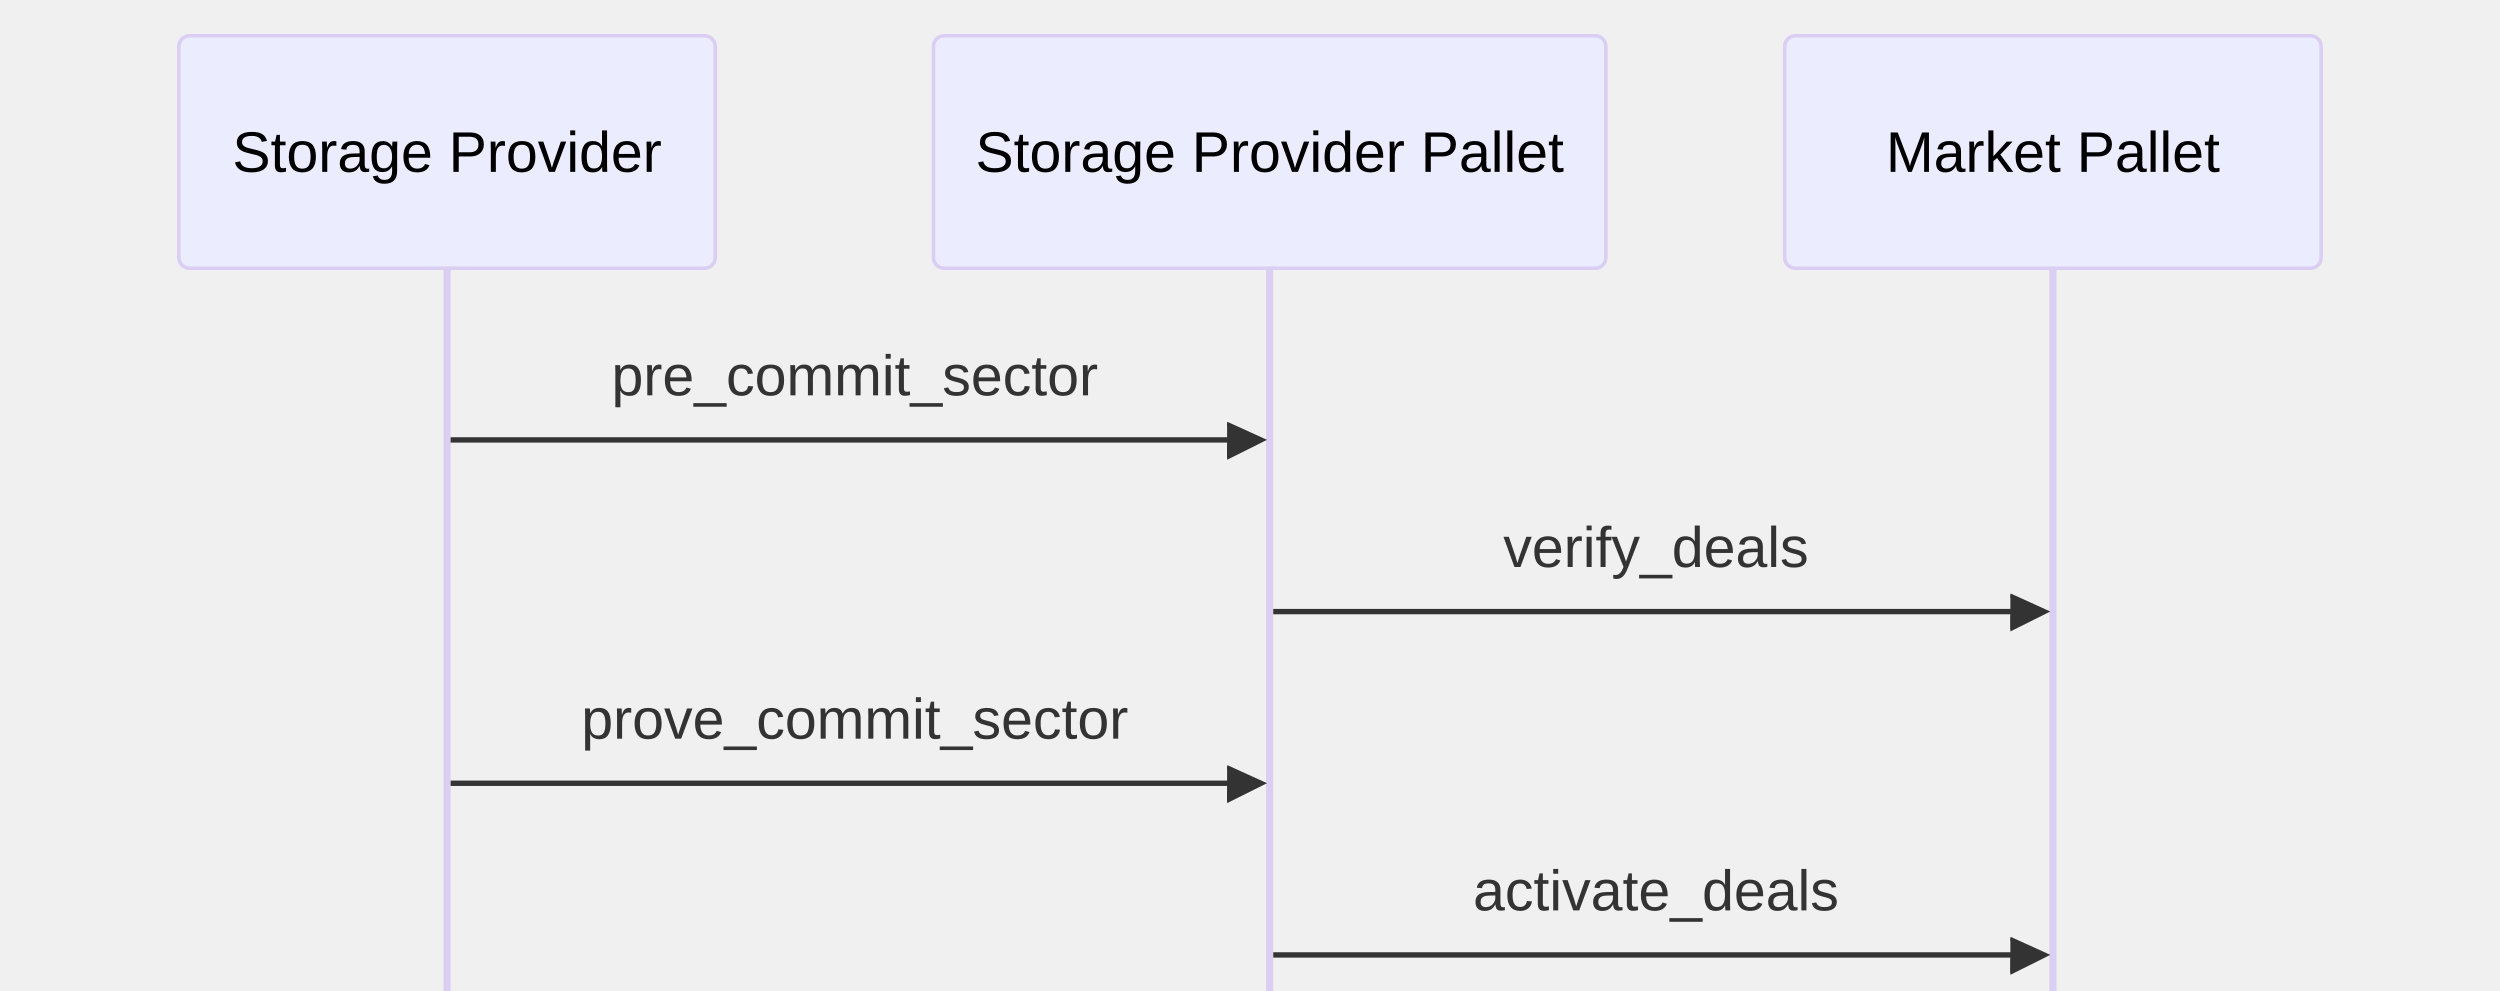
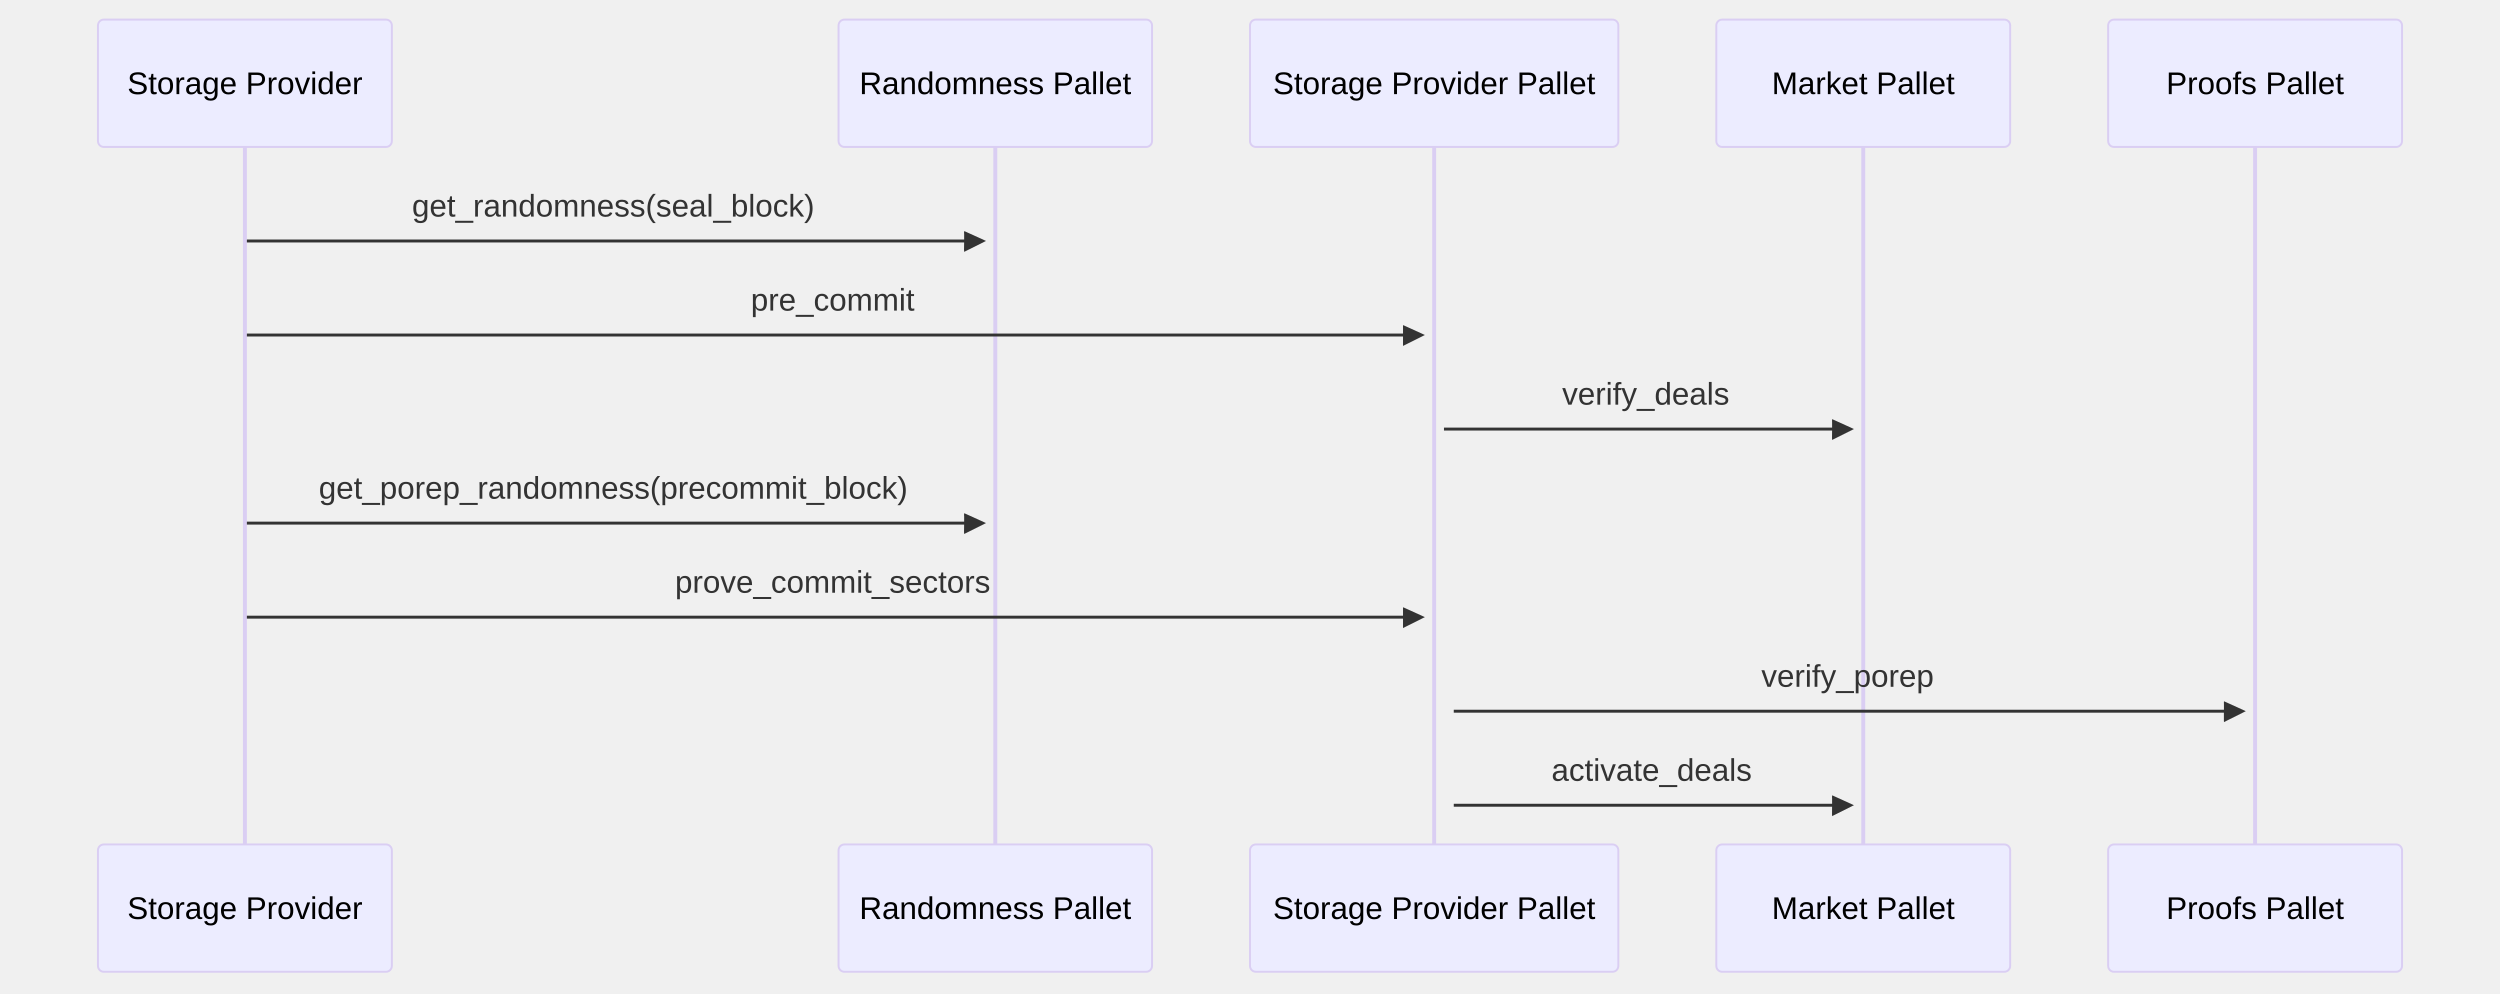
- <svg xmlns="http://www.w3.org/2000/svg" aria-roledescription="sequence" role="graphics-document document" viewBox="-50 -10 699 277" style="max-width: 100%;" width="100%" id="graph-div" height="100%">
+ <svg xmlns="http://www.w3.org/2000/svg" aria-roledescription="sequence" role="graphics-document document" viewBox="-50 -10 1276 507" style="max-width: 100%;" width="100%" id="graph-div" height="100%">
  <g>
-     <line name="Market Pallet" stroke="#999" stroke-width="0.5px" class="actor-line 200" y2="300" x2="524" y1="5" x1="524" id="actor1200" />
-     <g id="root-1200">
-       <rect class="actor actor-top" ry="3" rx="3" name="Market Pallet" height="65" width="150" stroke="#666" fill="#eaeaea" y="0" x="449" />
-       <text class="actor actor-box" alignment-baseline="central" dominant-baseline="central" style="text-anchor: middle; font-size: 16px; font-weight: 400;" y="32.5" x="524">
-         <tspan dy="0" x="524">Market Pallet</tspan>
+     <rect class="actor actor-bottom" ry="3" rx="3" name="Proofs Pallet" height="65" width="150" stroke="#666" fill="#eaeaea" y="421" x="1026" />
+     <text class="actor actor-box" alignment-baseline="central" dominant-baseline="central" style="text-anchor: middle; font-size: 16px; font-weight: 400;" y="453.5" x="1101">
+       <tspan dy="0" x="1101">Proofs Pallet</tspan>
+     </text>
+   </g>
+   <g>
+     <rect class="actor actor-bottom" ry="3" rx="3" name="Market Pallet" height="65" width="150" stroke="#666" fill="#eaeaea" y="421" x="826" />
+     <text class="actor actor-box" alignment-baseline="central" dominant-baseline="central" style="text-anchor: middle; font-size: 16px; font-weight: 400;" y="453.5" x="901">
+       <tspan dy="0" x="901">Market Pallet</tspan>
+     </text>
+   </g>
+   <g>
+     <rect class="actor actor-bottom" ry="3" rx="3" name="Storage Provider Pallet" height="65" width="188" stroke="#666" fill="#eaeaea" y="421" x="588" />
+     <text class="actor actor-box" alignment-baseline="central" dominant-baseline="central" style="text-anchor: middle; font-size: 16px; font-weight: 400;" y="453.5" x="682">
+       <tspan dy="0" x="682">Storage Provider Pallet</tspan>
+     </text>
+   </g>
+   <g>
+     <rect class="actor actor-bottom" ry="3" rx="3" name="Randomness Pallet" height="65" width="160" stroke="#666" fill="#eaeaea" y="421" x="378" />
+     <text class="actor actor-box" alignment-baseline="central" dominant-baseline="central" style="text-anchor: middle; font-size: 16px; font-weight: 400;" y="453.5" x="458">
+       <tspan dy="0" x="458">Randomness Pallet</tspan>
+     </text>
+   </g>
+   <g>
+     <rect class="actor actor-bottom" ry="3" rx="3" name="Storage Provider" height="65" width="150" stroke="#666" fill="#eaeaea" y="421" x="0" />
+     <text class="actor actor-box" alignment-baseline="central" dominant-baseline="central" style="text-anchor: middle; font-size: 16px; font-weight: 400;" y="453.5" x="75">
+       <tspan dy="0" x="75">Storage Provider</tspan>
+     </text>
+   </g>
+   <g>
+     <line name="Proofs Pallet" stroke="#999" stroke-width="0.5px" class="actor-line 200" y2="421" x2="1101" y1="65" x1="1101" id="actor794" />
+     <g id="root-794">
+       <rect class="actor actor-top" ry="3" rx="3" name="Proofs Pallet" height="65" width="150" stroke="#666" fill="#eaeaea" y="0" x="1026" />
+       <text class="actor actor-box" alignment-baseline="central" dominant-baseline="central" style="text-anchor: middle; font-size: 16px; font-weight: 400;" y="32.5" x="1101">
+         <tspan dy="0" x="1101">Proofs Pallet</tspan>
      </text>
    </g>
  </g>
  <g>
-     <line name="Storage Provider Pallet" stroke="#999" stroke-width="0.5px" class="actor-line 200" y2="300" x2="305" y1="5" x1="305" id="actor1199" />
-     <g id="root-1199">
-       <rect class="actor actor-top" ry="3" rx="3" name="Storage Provider Pallet" height="65" width="188" stroke="#666" fill="#eaeaea" y="0" x="211" />
-       <text class="actor actor-box" alignment-baseline="central" dominant-baseline="central" style="text-anchor: middle; font-size: 16px; font-weight: 400;" y="32.5" x="305">
-         <tspan dy="0" x="305">Storage Provider Pallet</tspan>
+     <line name="Market Pallet" stroke="#999" stroke-width="0.5px" class="actor-line 200" y2="421" x2="901" y1="65" x1="901" id="actor793" />
+     <g id="root-793">
+       <rect class="actor actor-top" ry="3" rx="3" name="Market Pallet" height="65" width="150" stroke="#666" fill="#eaeaea" y="0" x="826" />
+       <text class="actor actor-box" alignment-baseline="central" dominant-baseline="central" style="text-anchor: middle; font-size: 16px; font-weight: 400;" y="32.5" x="901">
+         <tspan dy="0" x="901">Market Pallet</tspan>
      </text>
    </g>
  </g>
  <g>
-     <line name="Storage Provider" stroke="#999" stroke-width="0.5px" class="actor-line 200" y2="300" x2="75" y1="5" x1="75" id="actor1198" />
-     <g id="root-1198">
+     <line name="Storage Provider Pallet" stroke="#999" stroke-width="0.5px" class="actor-line 200" y2="421" x2="682" y1="65" x1="682" id="actor792" />
+     <g id="root-792">
+       <rect class="actor actor-top" ry="3" rx="3" name="Storage Provider Pallet" height="65" width="188" stroke="#666" fill="#eaeaea" y="0" x="588" />
+       <text class="actor actor-box" alignment-baseline="central" dominant-baseline="central" style="text-anchor: middle; font-size: 16px; font-weight: 400;" y="32.5" x="682">
+         <tspan dy="0" x="682">Storage Provider Pallet</tspan>
+       </text>
+     </g>
+   </g>
+   <g>
+     <line name="Randomness Pallet" stroke="#999" stroke-width="0.5px" class="actor-line 200" y2="421" x2="458" y1="65" x1="458" id="actor791" />
+     <g id="root-791">
+       <rect class="actor actor-top" ry="3" rx="3" name="Randomness Pallet" height="65" width="160" stroke="#666" fill="#eaeaea" y="0" x="378" />
+       <text class="actor actor-box" alignment-baseline="central" dominant-baseline="central" style="text-anchor: middle; font-size: 16px; font-weight: 400;" y="32.5" x="458">
+         <tspan dy="0" x="458">Randomness Pallet</tspan>
+       </text>
+     </g>
+   </g>
+   <g>
+     <line name="Storage Provider" stroke="#999" stroke-width="0.5px" class="actor-line 200" y2="421" x2="75" y1="65" x1="75" id="actor790" />
+     <g id="root-790">
      <rect class="actor actor-top" ry="3" rx="3" name="Storage Provider" height="65" width="150" stroke="#666" fill="#eaeaea" y="0" x="0" />
      <text class="actor actor-box" alignment-baseline="central" dominant-baseline="central" style="text-anchor: middle; font-size: 16px; font-weight: 400;" y="32.5" x="75">
        <tspan dy="0" x="75">Storage Provider</tspan>
      </text>
    </g>
  </g>
  <style>#graph-div{font-family:"trebuchet ms",verdana,arial,sans-serif;font-size:16px;fill:#333;}#graph-div .error-icon{fill:#552222;}#graph-div .error-text{fill:#552222;stroke:#552222;}#graph-div .edge-thickness-normal{stroke-width:1px;}#graph-div .edge-thickness-thick{stroke-width:3.5px;}#graph-div .edge-pattern-solid{stroke-dasharray:0;}#graph-div .edge-thickness-invisible{stroke-width:0;fill:none;}#graph-div .edge-pattern-dashed{stroke-dasharray:3;}#graph-div .edge-pattern-dotted{stroke-dasharray:2;}#graph-div .marker{fill:#333333;stroke:#333333;}#graph-div .marker.cross{stroke:#333333;}#graph-div svg{font-family:"trebuchet ms",verdana,arial,sans-serif;font-size:16px;}#graph-div p{margin:0;}#graph-div .actor{stroke:hsl(259.626, 59.777%, 87.902%);fill:#ECECFF;}#graph-div text.actor&gt;tspan{fill:black;stroke:none;}#graph-div .actor-line{stroke:hsl(259.626, 59.777%, 87.902%);}#graph-div .messageLine0{stroke-width:1.5;stroke-dasharray:none;stroke:#333;}#graph-div .messageLine1{stroke-width:1.5;stroke-dasharray:2,2;stroke:#333;}#graph-div #arrowhead path{fill:#333;stroke:#333;}#graph-div .sequenceNumber{fill:white;}#graph-div #sequencenumber{fill:#333;}#graph-div #crosshead path{fill:#333;stroke:#333;}#graph-div .messageText{fill:#333;stroke:none;}#graph-div .labelBox{stroke:hsl(259.626, 59.777%, 87.902%);fill:#ECECFF;}#graph-div .labelText,#graph-div .labelText&gt;tspan{fill:black;stroke:none;}#graph-div .loopText,#graph-div .loopText&gt;tspan{fill:black;stroke:none;}#graph-div .loopLine{stroke-width:2px;stroke-dasharray:2,2;stroke:hsl(259.626, 59.777%, 87.902%);fill:hsl(259.626, 59.777%, 87.902%);}#graph-div .note{stroke:#aaaa33;fill:#fff5ad;}#graph-div .noteText,#graph-div .noteText&gt;tspan{fill:black;stroke:none;}#graph-div .activation0{fill:#f4f4f4;stroke:#666;}#graph-div .activation1{fill:#f4f4f4;stroke:#666;}#graph-div .activation2{fill:#f4f4f4;stroke:#666;}#graph-div .actorPopupMenu{position:absolute;}#graph-div .actorPopupMenuPanel{position:absolute;fill:#ECECFF;box-shadow:0px 8px 16px 0px rgba(0,0,0,0.2);filter:drop-shadow(3px 5px 2px rgb(0 0 0 / 0.4));}#graph-div .actor-man line{stroke:hsl(259.626, 59.777%, 87.902%);fill:#ECECFF;}#graph-div .actor-man circle,#graph-div line{stroke:hsl(259.626, 59.777%, 87.902%);fill:#ECECFF;stroke-width:2px;}#graph-div :root{--mermaid-font-family:"trebuchet ms",verdana,arial,sans-serif;}</style>
  <g />
  <defs>
    <symbol height="24" width="24" id="computer">
      <path d="M2 2v13h20v-13h-20zm18 11h-16v-9h16v9zm-10.228 6l.466-1h3.524l.467 1h-4.457zm14.228 3h-24l2-6h2.104l-1.33 4h18.45l-1.297-4h2.073l2 6zm-5-10h-14v-7h14v7z" transform="scale(.5)" />
    </symbol>
  </defs>
  <defs>
    <symbol clip-rule="evenodd" fill-rule="evenodd" id="database">
      <path d="M12.258.001l.256.004.255.005.253.008.251.01.249.012.247.015.246.016.242.019.241.02.239.023.236.024.233.027.231.028.229.031.225.032.223.034.22.036.217.038.214.04.211.041.208.043.205.045.201.046.198.048.194.05.191.051.187.053.183.054.18.056.175.057.172.059.168.06.163.061.16.063.155.064.15.066.074.033.073.033.071.034.07.034.069.035.068.035.067.035.066.035.064.036.064.036.062.036.06.036.06.037.058.037.058.037.055.038.055.038.053.038.052.038.051.039.05.039.048.039.047.039.045.04.044.04.043.04.041.04.04.041.039.041.037.041.036.041.034.041.033.042.032.042.03.042.029.042.027.042.026.043.024.043.023.043.021.043.02.043.018.044.017.043.015.044.013.044.012.044.011.045.009.044.007.045.006.045.004.045.002.045.001.045v17l-.001.045-.002.045-.004.045-.006.045-.007.045-.009.044-.011.045-.012.044-.013.044-.015.044-.017.043-.018.044-.02.043-.021.043-.023.043-.024.043-.026.043-.027.042-.029.042-.03.042-.032.042-.033.042-.034.041-.036.041-.037.041-.039.041-.04.041-.041.04-.043.04-.044.04-.045.04-.047.039-.048.039-.05.039-.051.039-.052.038-.053.038-.055.038-.055.038-.058.037-.058.037-.06.037-.06.036-.062.036-.064.036-.064.036-.066.035-.067.035-.068.035-.069.035-.07.034-.071.034-.073.033-.074.033-.15.066-.155.064-.16.063-.163.061-.168.06-.172.059-.175.057-.18.056-.183.054-.187.053-.191.051-.194.05-.198.048-.201.046-.205.045-.208.043-.211.041-.214.04-.217.038-.22.036-.223.034-.225.032-.229.031-.231.028-.233.027-.236.024-.239.023-.241.02-.242.019-.246.016-.247.015-.249.012-.251.01-.253.008-.255.005-.256.004-.258.001-.258-.001-.256-.004-.255-.005-.253-.008-.251-.01-.249-.012-.247-.015-.245-.016-.243-.019-.241-.02-.238-.023-.236-.024-.234-.027-.231-.028-.228-.031-.226-.032-.223-.034-.22-.036-.217-.038-.214-.04-.211-.041-.208-.043-.204-.045-.201-.046-.198-.048-.195-.05-.19-.051-.187-.053-.184-.054-.179-.056-.176-.057-.172-.059-.167-.06-.164-.061-.159-.063-.155-.064-.151-.066-.074-.033-.072-.033-.072-.034-.07-.034-.069-.035-.068-.035-.067-.035-.066-.035-.064-.036-.063-.036-.062-.036-.061-.036-.06-.037-.058-.037-.057-.037-.056-.038-.055-.038-.053-.038-.052-.038-.051-.039-.049-.039-.049-.039-.046-.039-.046-.04-.044-.04-.043-.04-.041-.04-.04-.041-.039-.041-.037-.041-.036-.041-.034-.041-.033-.042-.032-.042-.03-.042-.029-.042-.027-.042-.026-.043-.024-.043-.023-.043-.021-.043-.02-.043-.018-.044-.017-.043-.015-.044-.013-.044-.012-.044-.011-.045-.009-.044-.007-.045-.006-.045-.004-.045-.002-.045-.001-.045v-17l.001-.045.002-.045.004-.045.006-.045.007-.045.009-.044.011-.045.012-.044.013-.044.015-.044.017-.043.018-.044.02-.043.021-.043.023-.043.024-.043.026-.043.027-.042.029-.042.03-.042.032-.042.033-.042.034-.041.036-.041.037-.041.039-.041.04-.041.041-.04.043-.04.044-.04.046-.04.046-.039.049-.039.049-.039.051-.039.052-.038.053-.038.055-.038.056-.038.057-.037.058-.037.06-.037.061-.036.062-.036.063-.036.064-.036.066-.035.067-.035.068-.035.069-.035.07-.034.072-.034.072-.033.074-.033.151-.066.155-.064.159-.063.164-.061.167-.06.172-.059.176-.057.179-.056.184-.054.187-.053.19-.051.195-.05.198-.048.201-.046.204-.045.208-.043.211-.041.214-.04.217-.038.22-.036.223-.034.226-.032.228-.031.231-.028.234-.027.236-.024.238-.023.241-.02.243-.019.245-.016.247-.015.249-.012.251-.01.253-.008.255-.005.256-.004.258-.001.258.001zm-9.258 20.499v.01l.001.021.003.021.004.022.005.021.006.022.007.022.009.023.01.022.011.023.012.023.013.023.015.023.016.024.017.023.018.024.019.024.021.024.022.025.023.024.024.025.052.049.056.05.061.051.066.051.07.051.075.051.079.052.084.052.088.052.092.052.097.052.102.051.105.052.11.052.114.051.119.051.123.051.127.05.131.05.135.05.139.048.144.049.147.047.152.047.155.047.16.045.163.045.167.043.171.043.176.041.178.041.183.039.187.039.19.037.194.035.197.035.202.033.204.031.209.03.212.029.216.027.219.025.222.024.226.021.23.02.233.018.236.016.24.015.243.012.246.01.249.008.253.005.256.004.259.001.26-.001.257-.004.254-.005.25-.008.247-.011.244-.012.241-.014.237-.016.233-.018.231-.021.226-.021.224-.024.22-.026.216-.027.212-.028.21-.031.205-.031.202-.034.198-.034.194-.036.191-.037.187-.039.183-.04.179-.04.175-.042.172-.043.168-.044.163-.045.16-.046.155-.046.152-.047.148-.048.143-.049.139-.049.136-.05.131-.05.126-.05.123-.051.118-.052.114-.051.11-.052.106-.052.101-.052.096-.052.092-.052.088-.053.083-.051.079-.052.074-.052.07-.051.065-.051.06-.051.056-.05.051-.05.023-.024.023-.025.021-.024.02-.024.019-.024.018-.024.017-.024.015-.023.014-.024.013-.023.012-.023.01-.023.01-.022.008-.022.006-.022.006-.022.004-.022.004-.021.001-.021.001-.021v-4.127l-.077.055-.08.053-.083.054-.085.053-.087.052-.09.052-.093.051-.095.05-.097.05-.1.049-.102.049-.105.048-.106.047-.109.047-.111.046-.114.045-.115.045-.118.044-.12.043-.122.042-.124.042-.126.041-.128.04-.13.04-.132.038-.134.038-.135.037-.138.037-.139.035-.142.035-.143.034-.144.033-.147.032-.148.031-.15.03-.151.03-.153.029-.154.027-.156.027-.158.026-.159.025-.161.024-.162.023-.163.022-.165.021-.166.02-.167.019-.169.018-.169.017-.171.016-.173.015-.173.014-.175.013-.175.012-.177.011-.178.01-.179.008-.179.008-.181.006-.182.005-.182.004-.184.003-.184.002h-.37l-.184-.002-.184-.003-.182-.004-.182-.005-.181-.006-.179-.008-.179-.008-.178-.01-.176-.011-.176-.012-.175-.013-.173-.014-.172-.015-.171-.016-.17-.017-.169-.018-.167-.019-.166-.02-.165-.021-.163-.022-.162-.023-.161-.024-.159-.025-.157-.026-.156-.027-.155-.027-.153-.029-.151-.03-.15-.03-.148-.031-.146-.032-.145-.033-.143-.034-.141-.035-.14-.035-.137-.037-.136-.037-.134-.038-.132-.038-.13-.04-.128-.04-.126-.041-.124-.042-.122-.042-.12-.044-.117-.043-.116-.045-.113-.045-.112-.046-.109-.047-.106-.047-.105-.048-.102-.049-.1-.049-.097-.05-.095-.05-.093-.052-.09-.051-.087-.052-.085-.053-.083-.054-.08-.054-.077-.054v4.127zm0-5.654v.011l.001.021.003.021.004.021.005.022.006.022.007.022.009.022.01.022.011.023.012.023.013.023.015.024.016.023.017.024.018.024.019.024.021.024.022.024.023.025.024.024.052.05.056.05.061.05.066.051.07.051.075.052.079.051.084.052.088.052.092.052.097.052.102.052.105.052.11.051.114.051.119.052.123.05.127.051.131.05.135.049.139.049.144.048.147.048.152.047.155.046.16.045.163.045.167.044.171.042.176.042.178.04.183.04.187.038.19.037.194.036.197.034.202.033.204.032.209.03.212.028.216.027.219.025.222.024.226.022.23.02.233.018.236.016.24.014.243.012.246.01.249.008.253.006.256.003.259.001.26-.001.257-.003.254-.006.25-.008.247-.01.244-.012.241-.015.237-.016.233-.018.231-.02.226-.022.224-.024.22-.025.216-.027.212-.029.21-.03.205-.032.202-.033.198-.035.194-.036.191-.037.187-.039.183-.039.179-.041.175-.042.172-.043.168-.044.163-.045.16-.045.155-.047.152-.047.148-.048.143-.048.139-.05.136-.049.131-.05.126-.051.123-.051.118-.051.114-.052.11-.052.106-.052.101-.052.096-.052.092-.052.088-.052.083-.052.079-.052.074-.051.07-.052.065-.051.06-.05.056-.051.051-.049.023-.025.023-.024.021-.025.02-.024.019-.024.018-.024.017-.024.015-.023.014-.023.013-.024.012-.022.01-.023.01-.023.008-.022.006-.022.006-.022.004-.021.004-.022.001-.021.001-.021v-4.139l-.077.054-.08.054-.083.054-.085.052-.087.053-.09.051-.093.051-.095.051-.097.05-.1.049-.102.049-.105.048-.106.047-.109.047-.111.046-.114.045-.115.044-.118.044-.12.044-.122.042-.124.042-.126.041-.128.04-.13.039-.132.039-.134.038-.135.037-.138.036-.139.036-.142.035-.143.033-.144.033-.147.033-.148.031-.15.03-.151.03-.153.028-.154.028-.156.027-.158.026-.159.025-.161.024-.162.023-.163.022-.165.021-.166.02-.167.019-.169.018-.169.017-.171.016-.173.015-.173.014-.175.013-.175.012-.177.011-.178.009-.179.009-.179.007-.181.007-.182.005-.182.004-.184.003-.184.002h-.37l-.184-.002-.184-.003-.182-.004-.182-.005-.181-.007-.179-.007-.179-.009-.178-.009-.176-.011-.176-.012-.175-.013-.173-.014-.172-.015-.171-.016-.17-.017-.169-.018-.167-.019-.166-.02-.165-.021-.163-.022-.162-.023-.161-.024-.159-.025-.157-.026-.156-.027-.155-.028-.153-.028-.151-.03-.15-.03-.148-.031-.146-.033-.145-.033-.143-.033-.141-.035-.14-.036-.137-.036-.136-.037-.134-.038-.132-.039-.13-.039-.128-.04-.126-.041-.124-.042-.122-.043-.12-.043-.117-.044-.116-.044-.113-.046-.112-.046-.109-.046-.106-.047-.105-.048-.102-.049-.1-.049-.097-.05-.095-.051-.093-.051-.09-.051-.087-.053-.085-.052-.083-.054-.08-.054-.077-.054v4.139zm0-5.666v.011l.001.02.003.022.004.021.005.022.006.021.007.022.009.023.01.022.011.023.012.023.013.023.015.023.016.024.017.024.018.023.019.024.021.025.022.024.023.024.024.025.052.05.056.05.061.05.066.051.07.051.075.052.079.051.084.052.088.052.092.052.097.052.102.052.105.051.11.052.114.051.119.051.123.051.127.05.131.05.135.05.139.049.144.048.147.048.152.047.155.046.16.045.163.045.167.043.171.043.176.042.178.04.183.04.187.038.19.037.194.036.197.034.202.033.204.032.209.03.212.028.216.027.219.025.222.024.226.021.23.02.233.018.236.017.24.014.243.012.246.01.249.008.253.006.256.003.259.001.26-.001.257-.003.254-.006.25-.008.247-.01.244-.013.241-.014.237-.016.233-.018.231-.02.226-.022.224-.024.22-.025.216-.027.212-.029.21-.03.205-.032.202-.033.198-.035.194-.036.191-.037.187-.039.183-.039.179-.041.175-.042.172-.043.168-.044.163-.045.16-.045.155-.047.152-.047.148-.048.143-.049.139-.049.136-.049.131-.051.126-.05.123-.051.118-.052.114-.051.11-.052.106-.052.101-.052.096-.052.092-.052.088-.052.083-.052.079-.052.074-.052.07-.051.065-.051.06-.051.056-.05.051-.049.023-.025.023-.025.021-.024.02-.024.019-.024.018-.024.017-.024.015-.023.014-.024.013-.023.012-.023.01-.022.01-.023.008-.022.006-.022.006-.022.004-.022.004-.021.001-.021.001-.021v-4.153l-.077.054-.08.054-.083.053-.085.053-.087.053-.09.051-.093.051-.095.051-.097.05-.1.049-.102.048-.105.048-.106.048-.109.046-.111.046-.114.046-.115.044-.118.044-.12.043-.122.043-.124.042-.126.041-.128.04-.13.039-.132.039-.134.038-.135.037-.138.036-.139.036-.142.034-.143.034-.144.033-.147.032-.148.032-.15.03-.151.03-.153.028-.154.028-.156.027-.158.026-.159.024-.161.024-.162.023-.163.023-.165.021-.166.02-.167.019-.169.018-.169.017-.171.016-.173.015-.173.014-.175.013-.175.012-.177.01-.178.01-.179.009-.179.007-.181.006-.182.006-.182.004-.184.003-.184.001-.185.001-.185-.001-.184-.001-.184-.003-.182-.004-.182-.006-.181-.006-.179-.007-.179-.009-.178-.01-.176-.01-.176-.012-.175-.013-.173-.014-.172-.015-.171-.016-.17-.017-.169-.018-.167-.019-.166-.02-.165-.021-.163-.023-.162-.023-.161-.024-.159-.024-.157-.026-.156-.027-.155-.028-.153-.028-.151-.03-.15-.03-.148-.032-.146-.032-.145-.033-.143-.034-.141-.034-.14-.036-.137-.036-.136-.037-.134-.038-.132-.039-.13-.039-.128-.041-.126-.041-.124-.041-.122-.043-.12-.043-.117-.044-.116-.044-.113-.046-.112-.046-.109-.046-.106-.048-.105-.048-.102-.048-.1-.05-.097-.049-.095-.051-.093-.051-.09-.052-.087-.052-.085-.053-.083-.053-.08-.054-.077-.054v4.153zm8.74-8.179l-.257.004-.254.005-.25.008-.247.011-.244.012-.241.014-.237.016-.233.018-.231.021-.226.022-.224.023-.22.026-.216.027-.212.028-.21.031-.205.032-.202.033-.198.034-.194.036-.191.038-.187.038-.183.04-.179.041-.175.042-.172.043-.168.043-.163.045-.16.046-.155.046-.152.048-.148.048-.143.048-.139.049-.136.05-.131.05-.126.051-.123.051-.118.051-.114.052-.11.052-.106.052-.101.052-.096.052-.092.052-.088.052-.083.052-.079.052-.074.051-.07.052-.065.051-.06.05-.056.05-.051.05-.023.025-.023.024-.021.024-.02.025-.019.024-.018.024-.017.023-.015.024-.014.023-.013.023-.012.023-.01.023-.01.022-.008.022-.006.023-.006.021-.004.022-.004.021-.001.021-.001.021.001.021.001.021.004.021.004.022.006.021.006.023.008.022.01.022.01.023.012.023.013.023.014.023.015.024.017.023.018.024.019.024.02.025.021.024.023.024.023.025.051.05.056.05.06.05.065.051.07.052.074.051.079.052.083.052.088.052.092.052.096.052.101.052.106.052.11.052.114.052.118.051.123.051.126.051.131.05.136.05.139.049.143.048.148.048.152.048.155.046.16.046.163.045.168.043.172.043.175.042.179.041.183.04.187.038.191.038.194.036.198.034.202.033.205.032.21.031.212.028.216.027.22.026.224.023.226.022.231.021.233.018.237.016.241.014.244.012.247.011.25.008.254.005.257.004.26.001.26-.001.257-.004.254-.005.25-.008.247-.011.244-.012.241-.014.237-.016.233-.018.231-.021.226-.022.224-.023.22-.026.216-.027.212-.028.21-.031.205-.032.202-.033.198-.034.194-.036.191-.038.187-.038.183-.04.179-.041.175-.042.172-.043.168-.043.163-.045.16-.046.155-.046.152-.048.148-.048.143-.048.139-.049.136-.05.131-.05.126-.051.123-.051.118-.051.114-.052.11-.052.106-.052.101-.052.096-.052.092-.052.088-.052.083-.052.079-.052.074-.051.07-.052.065-.051.06-.05.056-.05.051-.05.023-.025.023-.024.021-.024.02-.025.019-.024.018-.024.017-.023.015-.024.014-.023.013-.023.012-.023.01-.023.01-.022.008-.022.006-.023.006-.021.004-.022.004-.021.001-.021.001-.021-.001-.021-.001-.021-.004-.021-.004-.022-.006-.021-.006-.023-.008-.022-.01-.022-.01-.023-.012-.023-.013-.023-.014-.023-.015-.024-.017-.023-.018-.024-.019-.024-.02-.025-.021-.024-.023-.024-.023-.025-.051-.05-.056-.05-.06-.05-.065-.051-.07-.052-.074-.051-.079-.052-.083-.052-.088-.052-.092-.052-.096-.052-.101-.052-.106-.052-.11-.052-.114-.052-.118-.051-.123-.051-.126-.051-.131-.05-.136-.05-.139-.049-.143-.048-.148-.048-.152-.048-.155-.046-.16-.046-.163-.045-.168-.043-.172-.043-.175-.042-.179-.041-.183-.04-.187-.038-.191-.038-.194-.036-.198-.034-.202-.033-.205-.032-.21-.031-.212-.028-.216-.027-.22-.026-.224-.023-.226-.022-.231-.021-.233-.018-.237-.016-.241-.014-.244-.012-.247-.011-.25-.008-.254-.005-.257-.004-.26-.001-.26.001z" transform="scale(.5)" />
    </symbol>
  </defs>
  <defs>
    <symbol height="24" width="24" id="clock">
      <path d="M12 2c5.514 0 10 4.486 10 10s-4.486 10-10 10-10-4.486-10-10 4.486-10 10-10zm0-2c-6.627 0-12 5.373-12 12s5.373 12 12 12 12-5.373 12-12-5.373-12-12-12zm5.848 12.459c.202.038.202.333.001.372-1.907.361-6.045 1.111-6.547 1.111-.719 0-1.301-.582-1.301-1.301 0-.512.77-5.447 1.125-7.445.034-.192.312-.181.343.014l.985 6.238 5.394 1.011z" transform="scale(.5)" />
    </symbol>
  </defs>
  <defs>
    <marker orient="auto-start-reverse" markerHeight="12" markerWidth="12" markerUnits="userSpaceOnUse" refY="5" refX="7.9" id="arrowhead">
      <path d="M -1 0 L 10 5 L 0 10 z" />
    </marker>
  </defs>
  <defs>
    <marker refY="4.5" refX="4" orient="auto" markerHeight="8" markerWidth="15" id="crosshead">
      <path d="M 1,2 L 6,7 M 6,2 L 1,7" stroke-width="1pt" style="stroke-dasharray: 0px, 0px;" stroke="#000000" fill="none" />
    </marker>
  </defs>
  <defs>
    <marker orient="auto" markerHeight="28" markerWidth="20" refY="7" refX="15.5" id="filled-head">
      <path d="M 18,7 L9,13 L14,7 L9,1 Z" />
    </marker>
  </defs>
  <defs>
    <marker orient="auto" markerHeight="40" markerWidth="60" refY="15" refX="15" id="sequencenumber">
      <circle r="6" cy="15" cx="15" />
    </marker>
  </defs>
-   <text dy="1em" class="messageText" style="font-size: 16px; font-weight: 400;" alignment-baseline="middle" dominant-baseline="middle" text-anchor="middle" y="80" x="189">pre_commit_sector</text>
-   <line marker-end="url(#arrowhead)" style="fill: none;" stroke="none" stroke-width="2" class="messageLine0" y2="113" x2="301" y1="113" x1="76" />
-   <text dy="1em" class="messageText" style="font-size: 16px; font-weight: 400;" alignment-baseline="middle" dominant-baseline="middle" text-anchor="middle" y="128" x="413">verify_deals</text>
-   <line marker-end="url(#arrowhead)" style="fill: none;" stroke="none" stroke-width="2" class="messageLine0" y2="161" x2="520" y1="161" x1="306" />
-   <text dy="1em" class="messageText" style="font-size: 16px; font-weight: 400;" alignment-baseline="middle" dominant-baseline="middle" text-anchor="middle" y="176" x="189">prove_commit_sector</text>
-   <line marker-end="url(#arrowhead)" style="fill: none;" stroke="none" stroke-width="2" class="messageLine0" y2="209" x2="301" y1="209" x1="76" />
-   <text dy="1em" class="messageText" style="font-size: 16px; font-weight: 400;" alignment-baseline="middle" dominant-baseline="middle" text-anchor="middle" y="224" x="413">activate_deals</text>
-   <line marker-end="url(#arrowhead)" style="fill: none;" stroke="none" stroke-width="2" class="messageLine0" y2="257" x2="520" y1="257" x1="306" />
+   <g />
+   <g />
+   <g />
+   <g />
+   <g />
+   <g />
+   <g />
+   <text dy="1em" class="messageText" style="font-size: 16px; font-weight: 400;" alignment-baseline="middle" dominant-baseline="middle" text-anchor="middle" y="80" x="263">get_randomness(seal_block)</text>
+   <line marker-end="url(#arrowhead)" style="fill: none;" stroke="none" stroke-width="2" class="messageLine0" y2="113" x2="450" y1="113" x1="76" />
+   <text dy="1em" class="messageText" style="font-size: 16px; font-weight: 400;" alignment-baseline="middle" dominant-baseline="middle" text-anchor="middle" y="128" x="375">pre_commit</text>
+   <line marker-end="url(#arrowhead)" style="fill: none;" stroke="none" stroke-width="2" class="messageLine0" y2="161" x2="674" y1="161" x1="76" />
+   <text dy="1em" class="messageText" style="font-size: 16px; font-weight: 400;" alignment-baseline="middle" dominant-baseline="middle" text-anchor="middle" y="176" x="790">verify_deals</text>
+   <line marker-end="url(#arrowhead)" style="fill: none;" stroke="none" stroke-width="2" class="messageLine0" y2="209" x2="893" y1="209" x1="687" />
+   <text dy="1em" class="messageText" style="font-size: 16px; font-weight: 400;" alignment-baseline="middle" dominant-baseline="middle" text-anchor="middle" y="224" x="263">get_porep_randomness(precommit_block)</text>
+   <line marker-end="url(#arrowhead)" style="fill: none;" stroke="none" stroke-width="2" class="messageLine0" y2="257" x2="450" y1="257" x1="76" />
+   <text dy="1em" class="messageText" style="font-size: 16px; font-weight: 400;" alignment-baseline="middle" dominant-baseline="middle" text-anchor="middle" y="272" x="375">prove_commit_sectors</text>
+   <line marker-end="url(#arrowhead)" style="fill: none;" stroke="none" stroke-width="2" class="messageLine0" y2="305" x2="674" y1="305" x1="76" />
+   <text dy="1em" class="messageText" style="font-size: 16px; font-weight: 400;" alignment-baseline="middle" dominant-baseline="middle" text-anchor="middle" y="320" x="893">verify_porep</text>
+   <line marker-end="url(#arrowhead)" style="fill: none;" stroke="none" stroke-width="2" class="messageLine0" y2="353" x2="1093" y1="353" x1="692" />
+   <text dy="1em" class="messageText" style="font-size: 16px; font-weight: 400;" alignment-baseline="middle" dominant-baseline="middle" text-anchor="middle" y="368" x="793">activate_deals</text>
+   <line marker-end="url(#arrowhead)" style="fill: none;" stroke="none" stroke-width="2" class="messageLine0" y2="401" x2="893" y1="401" x1="692" />
</svg>
